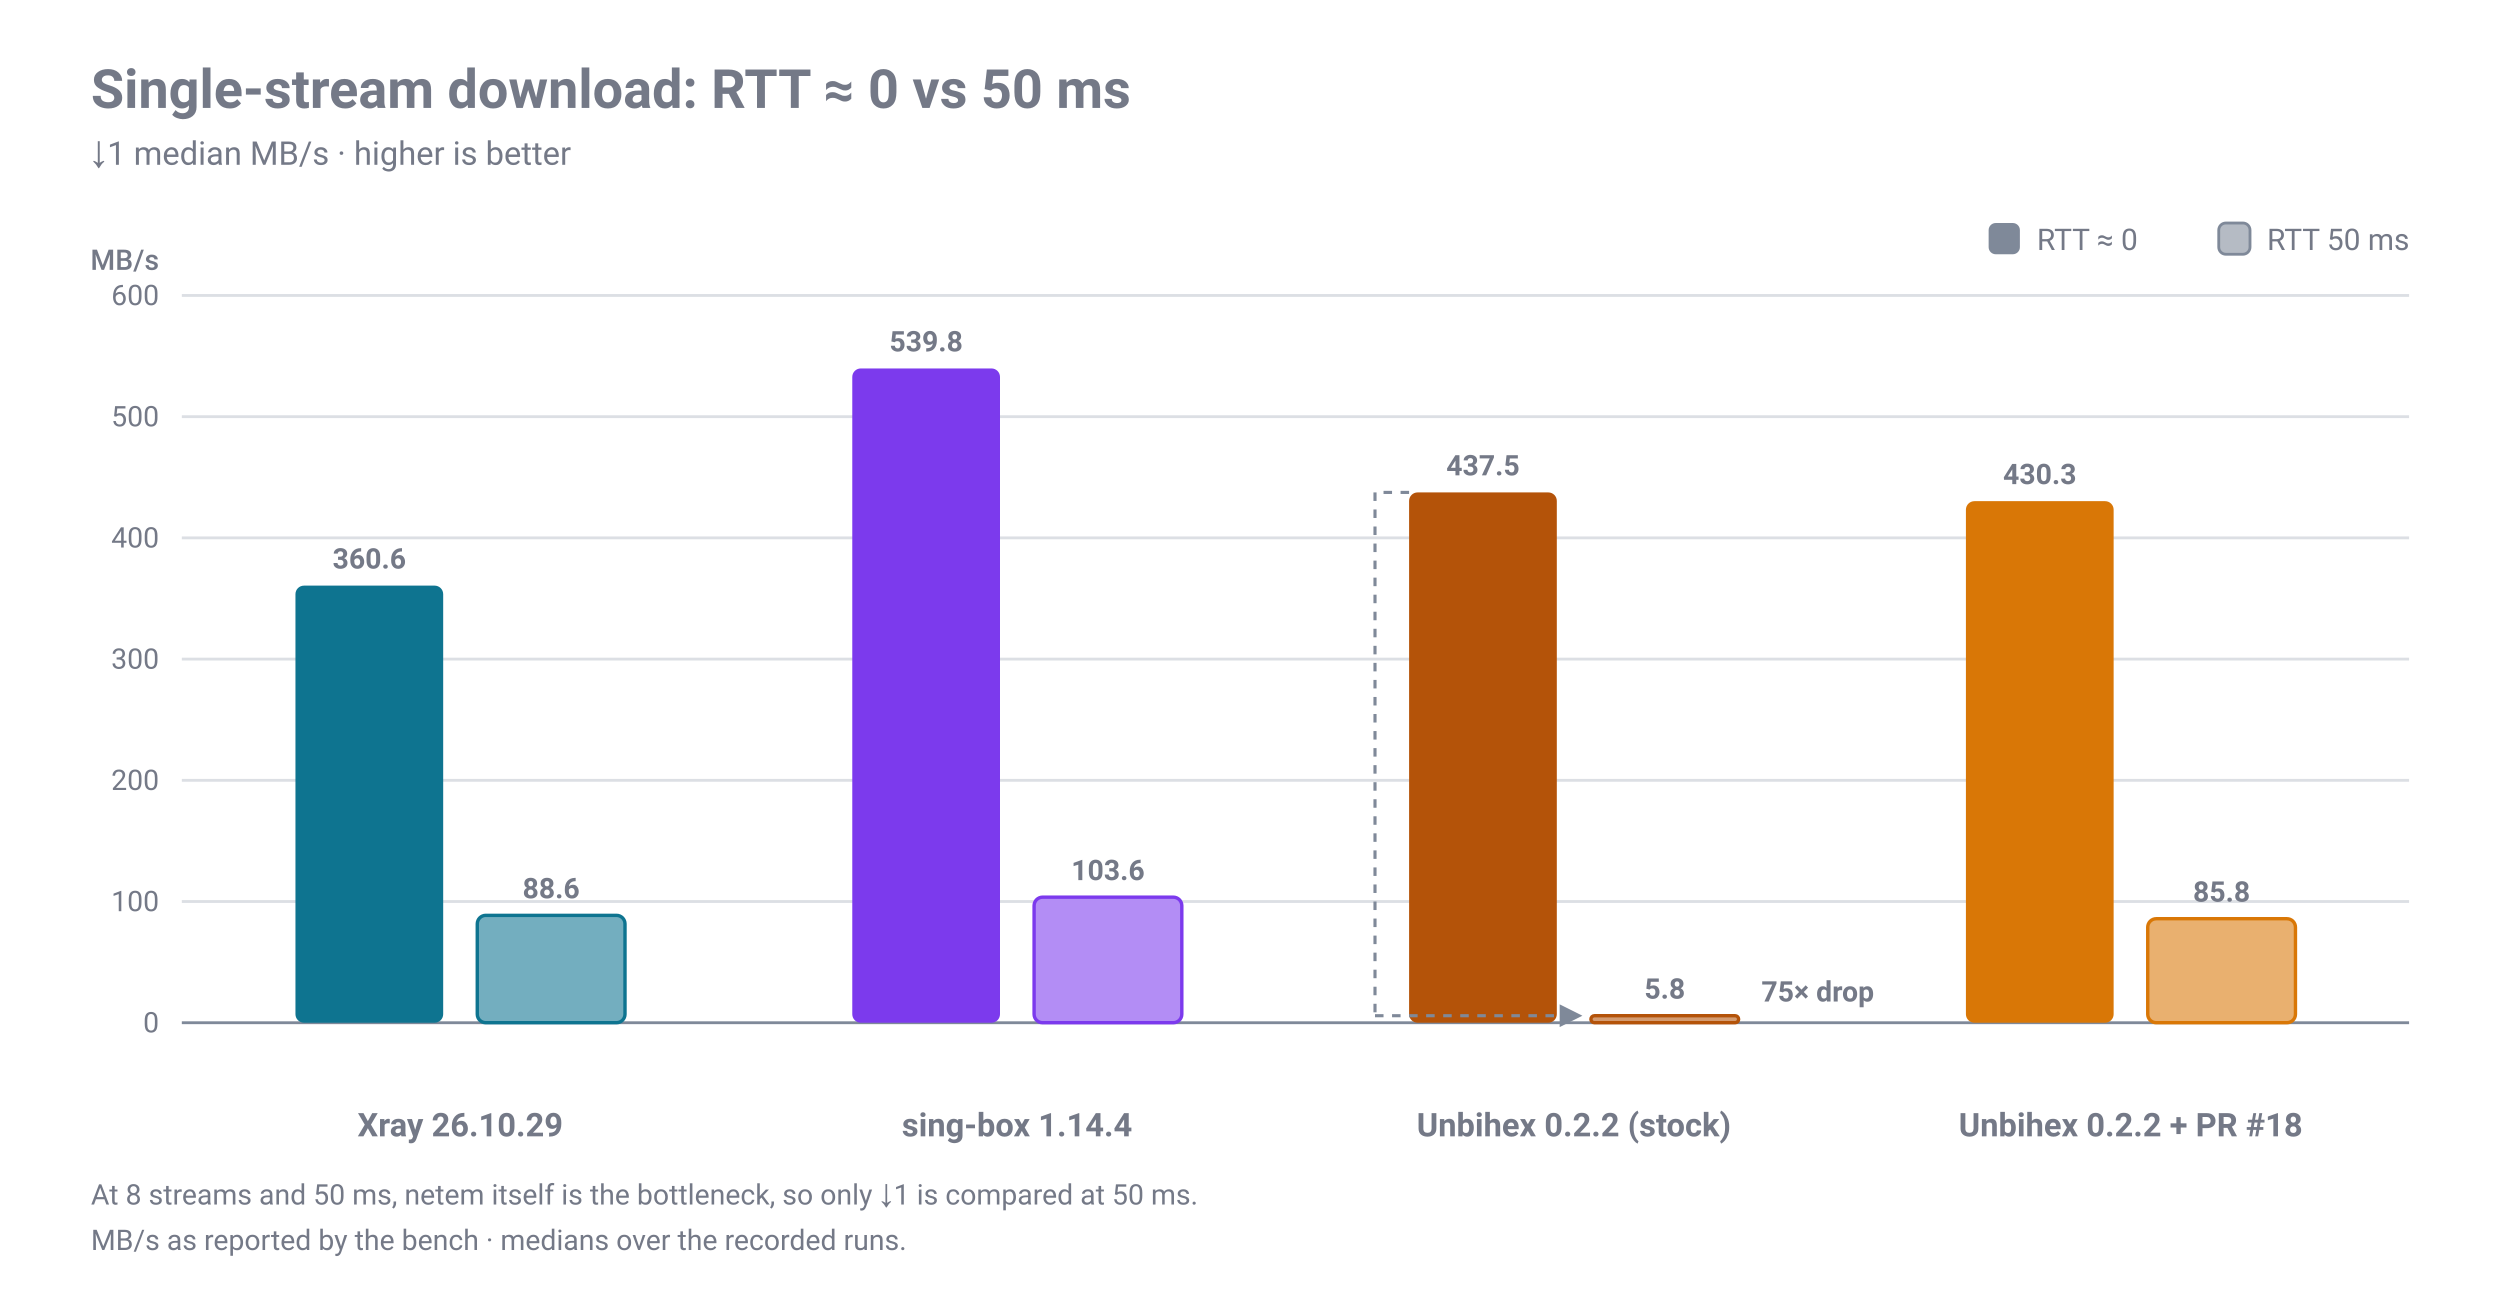
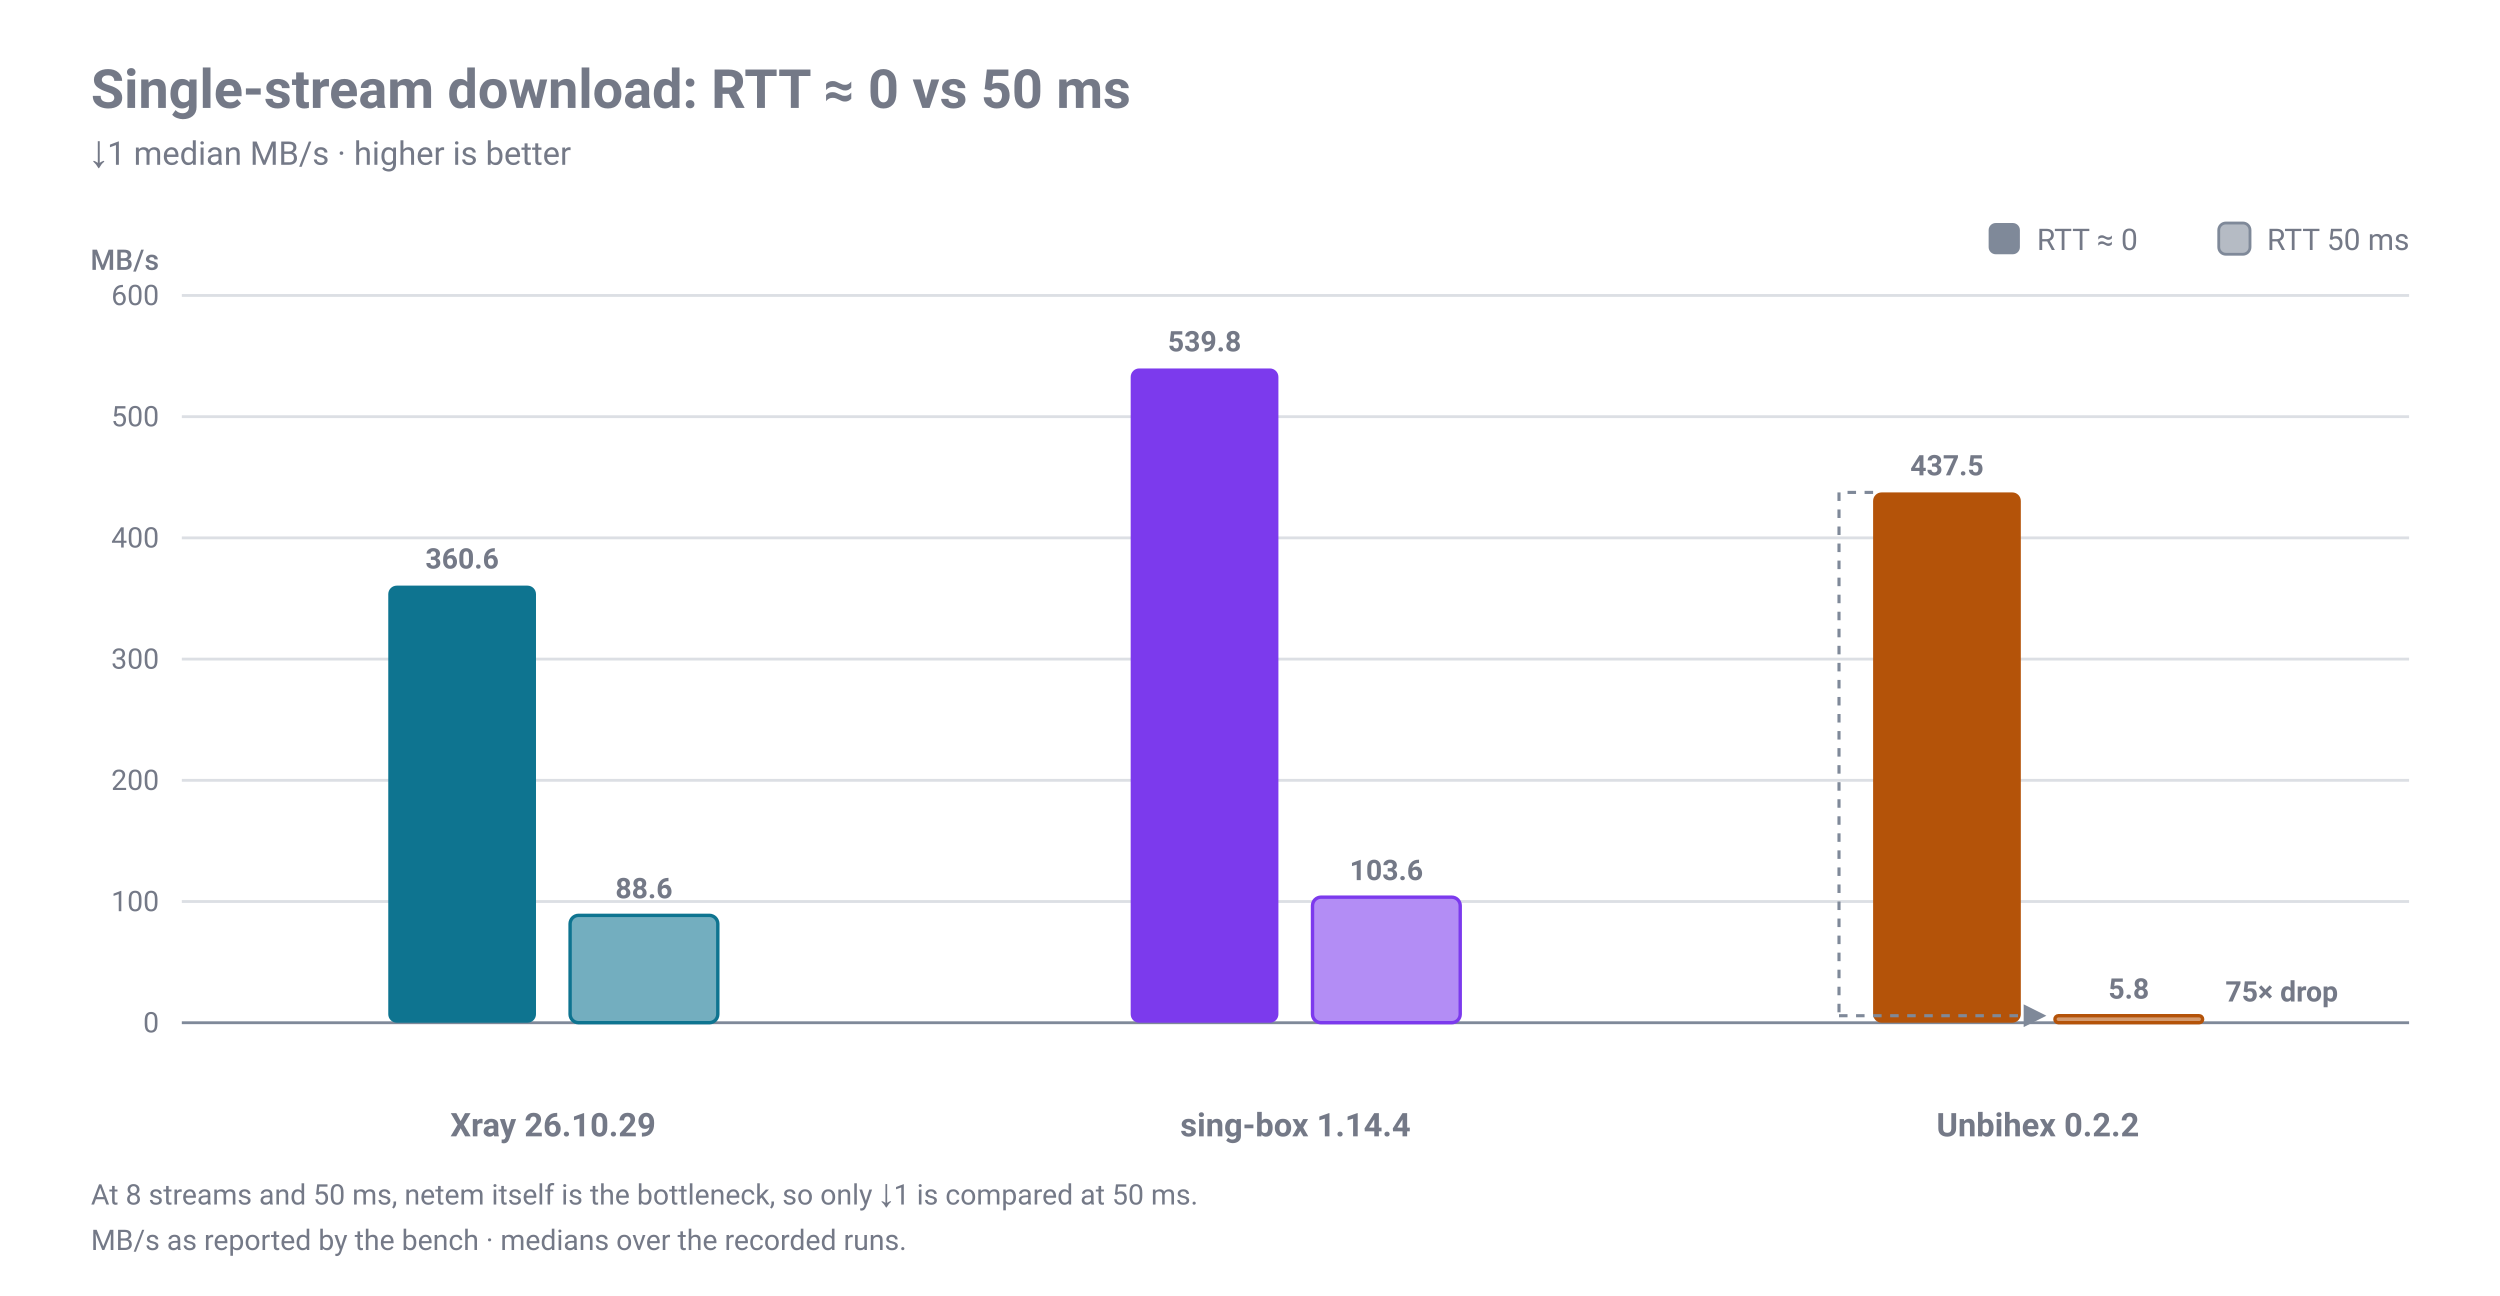
<svg xmlns="http://www.w3.org/2000/svg" viewBox="0 0 880 456" width="100%" role="img" aria-labelledby="chart-title chart-desc" font-family="-apple-system, 'Segoe UI', Roboto, Helvetica, Arial, sans-serif">
  <text x="32" y="38" font-size="19" fill="#747987" font-weight="650">Single-stream download: RTT ≈ 0 vs 50 ms</text>
  <text x="32" y="58" font-size="11.5" fill="#747987">↓1 median MB/s · higher is better</text>
  <text x="56" y="95" font-size="10" fill="#747987" text-anchor="end" font-weight="500">MB/s</text>
  <line x1="64" y1="360" x2="848" y2="360" stroke="#7f8999" stroke-width="1" />
  <text x="56" y="363.4" font-size="10" fill="#747987" text-anchor="end">0</text>
  <line x1="64" y1="317.33" x2="848" y2="317.33" stroke="#8a94a4" stroke-width="1" stroke-opacity="0.3" />
  <text x="56" y="320.73" font-size="10" fill="#747987" text-anchor="end">100</text>
  <line x1="64" y1="274.67" x2="848" y2="274.67" stroke="#8a94a4" stroke-width="1" stroke-opacity="0.3" />
  <text x="56" y="278.07" font-size="10" fill="#747987" text-anchor="end">200</text>
  <line x1="64" y1="232" x2="848" y2="232" stroke="#8a94a4" stroke-width="1" stroke-opacity="0.3" />
  <text x="56" y="235.4" font-size="10" fill="#747987" text-anchor="end">300</text>
  <line x1="64" y1="189.33" x2="848" y2="189.33" stroke="#8a94a4" stroke-width="1" stroke-opacity="0.3" />
  <text x="56" y="192.73" font-size="10" fill="#747987" text-anchor="end">400</text>
  <line x1="64" y1="146.67" x2="848" y2="146.67" stroke="#8a94a4" stroke-width="1" stroke-opacity="0.3" />
  <text x="56" y="150.07" font-size="10" fill="#747987" text-anchor="end">500</text>
  <line x1="64" y1="104" x2="848" y2="104" stroke="#8a94a4" stroke-width="1" stroke-opacity="0.3" />
  <text x="56" y="107.4" font-size="10" fill="#747987" text-anchor="end">600</text>
  <rect x="700" y="78.5" width="11" height="11" rx="2.5" fill="#7f8999" />
  <text x="717" y="88" font-size="10.5" fill="#747987">RTT ≈ 0</text>
  <rect x="781" y="78.5" width="11" height="11" rx="2.5" fill="#b5bbc4" stroke="#7f8999" stroke-width="1" />
  <text x="798" y="88" font-size="10.5" fill="#747987">RTT 50 ms</text>
-   <rect x="104" y="206.14" width="52" height="153.86" rx="3" fill="#0e7490" />
-   <text x="130" y="200.14" font-size="10" fill="#747987" text-anchor="middle" font-weight="600">360.6</text>
-   <rect x="168" y="322.2" width="52" height="37.8" rx="3" fill="#73aebf" stroke="#0e7490" stroke-width="1.2" />
-   <text x="194" y="316.2" font-size="10" fill="#747987" text-anchor="middle" font-weight="600">88.6</text>
-   <text x="162" y="400" font-size="11.5" fill="#747987" text-anchor="middle" font-weight="600">Xray 26.10.29</text>
-   <rect x="300" y="129.69" width="52" height="230.31" rx="3" fill="#7c3aed" />
-   <text x="326" y="123.69" font-size="10" fill="#747987" text-anchor="middle" font-weight="600">539.8</text>
-   <rect x="364" y="315.8" width="52" height="44.2" rx="3" fill="#b38df5" stroke="#7c3aed" stroke-width="1.2" />
-   <text x="390" y="309.8" font-size="10" fill="#747987" text-anchor="middle" font-weight="600">103.6</text>
-   <text x="358" y="400" font-size="11.5" fill="#747987" text-anchor="middle" font-weight="600">sing-box 1.14.4</text>
-   <rect x="496" y="173.33" width="52" height="186.67" rx="3" fill="#b45309" />
-   <text x="522" y="167.33" font-size="10" fill="#747987" text-anchor="middle" font-weight="600">437.5</text>
-   <rect x="560" y="357.53" width="52" height="2.47" rx="1.24" fill="#d49b70" stroke="#b45309" stroke-width="1.2" />
-   <text x="586" y="351.53" font-size="10" fill="#747987" text-anchor="middle" font-weight="600">5.8</text>
-   <text x="554" y="400" font-size="11.5" fill="#747987" text-anchor="middle" font-weight="600">Unbihex 0.2.2 (stock)</text>
-   <rect x="692" y="176.41" width="52" height="183.59" rx="3" fill="#d97706" />
-   <text x="718" y="170.41" font-size="10" fill="#747987" text-anchor="middle" font-weight="600">430.3</text>
-   <rect x="756" y="323.39" width="52" height="36.61" rx="3" fill="#e9b06f" stroke="#d97706" stroke-width="1.2" />
-   <text x="782" y="317.39" font-size="10" fill="#747987" text-anchor="middle" font-weight="600">85.8</text>
-   <text x="750" y="400" font-size="11.5" fill="#747987" text-anchor="middle" font-weight="600">Unbihex 0.2.2 + PR #18</text>
-   <line x1="496" y1="173.33" x2="484" y2="173.33" stroke="#7f8999" stroke-width="1.1" stroke-dasharray="3 3" />
-   <line x1="484" y1="173.33" x2="484" y2="357.53" stroke="#7f8999" stroke-width="1.1" stroke-dasharray="3 3" />
-   <line x1="484" y1="357.53" x2="551" y2="357.53" stroke="#7f8999" stroke-width="1.1" stroke-dasharray="3 3" />
-   <polygon points="557,357.53 549,353.53 549,361.53" fill="#7f8999" />
-   <text x="620" y="352.53" font-size="10" fill="#747987" font-weight="600">75× drop</text>
+   <rect x="136.67" y="206.14" width="52" height="153.86" rx="3" fill="#0e7490" />
+   <text x="162.67" y="200.14" font-size="10" fill="#747987" text-anchor="middle" font-weight="600">360.6</text>
+   <rect x="200.67" y="322.2" width="52" height="37.8" rx="3" fill="#73aebf" stroke="#0e7490" stroke-width="1.2" />
+   <text x="226.67" y="316.2" font-size="10" fill="#747987" text-anchor="middle" font-weight="600">88.6</text>
+   <text x="194.67" y="400" font-size="11.5" fill="#747987" text-anchor="middle" font-weight="600">Xray 26.10.29</text>
+   <rect x="398" y="129.69" width="52" height="230.31" rx="3" fill="#7c3aed" />
+   <text x="424" y="123.69" font-size="10" fill="#747987" text-anchor="middle" font-weight="600">539.8</text>
+   <rect x="462" y="315.8" width="52" height="44.2" rx="3" fill="#b38df5" stroke="#7c3aed" stroke-width="1.2" />
+   <text x="488" y="309.8" font-size="10" fill="#747987" text-anchor="middle" font-weight="600">103.6</text>
+   <text x="456" y="400" font-size="11.5" fill="#747987" text-anchor="middle" font-weight="600">sing-box 1.14.4</text>
+   <rect x="659.33" y="173.33" width="52" height="186.67" rx="3" fill="#b45309" />
+   <text x="685.33" y="167.33" font-size="10" fill="#747987" text-anchor="middle" font-weight="600">437.5</text>
+   <rect x="723.33" y="357.53" width="52" height="2.47" rx="1.24" fill="#d49b70" stroke="#b45309" stroke-width="1.2" />
+   <text x="749.33" y="351.53" font-size="10" fill="#747987" text-anchor="middle" font-weight="600">5.8</text>
+   <text x="717.33" y="400" font-size="11.5" fill="#747987" text-anchor="middle" font-weight="600">Unbihex 0.2.2</text>
+   <line x1="659.33" y1="173.33" x2="647.33" y2="173.33" stroke="#7f8999" stroke-width="1.1" stroke-dasharray="3 3" />
+   <line x1="647.33" y1="173.33" x2="647.33" y2="357.53" stroke="#7f8999" stroke-width="1.1" stroke-dasharray="3 3" />
+   <line x1="647.33" y1="357.53" x2="714.33" y2="357.53" stroke="#7f8999" stroke-width="1.1" stroke-dasharray="3 3" />
+   <polygon points="720.33,357.53 712.33,353.53 712.33,361.53" fill="#7f8999" />
+   <text x="783.33" y="352.53" font-size="10" fill="#747987" font-weight="600">75× drop</text>
  <text x="32" y="424" font-size="10" fill="#747987">At 8 streams and 50 ms, netem itself is the bottleneck, so only ↓1 is compared at 50 ms.</text>
  <text x="32" y="440" font-size="10" fill="#747987">MB/s as reported by the bench · medians over the recorded runs.</text>
</svg>
